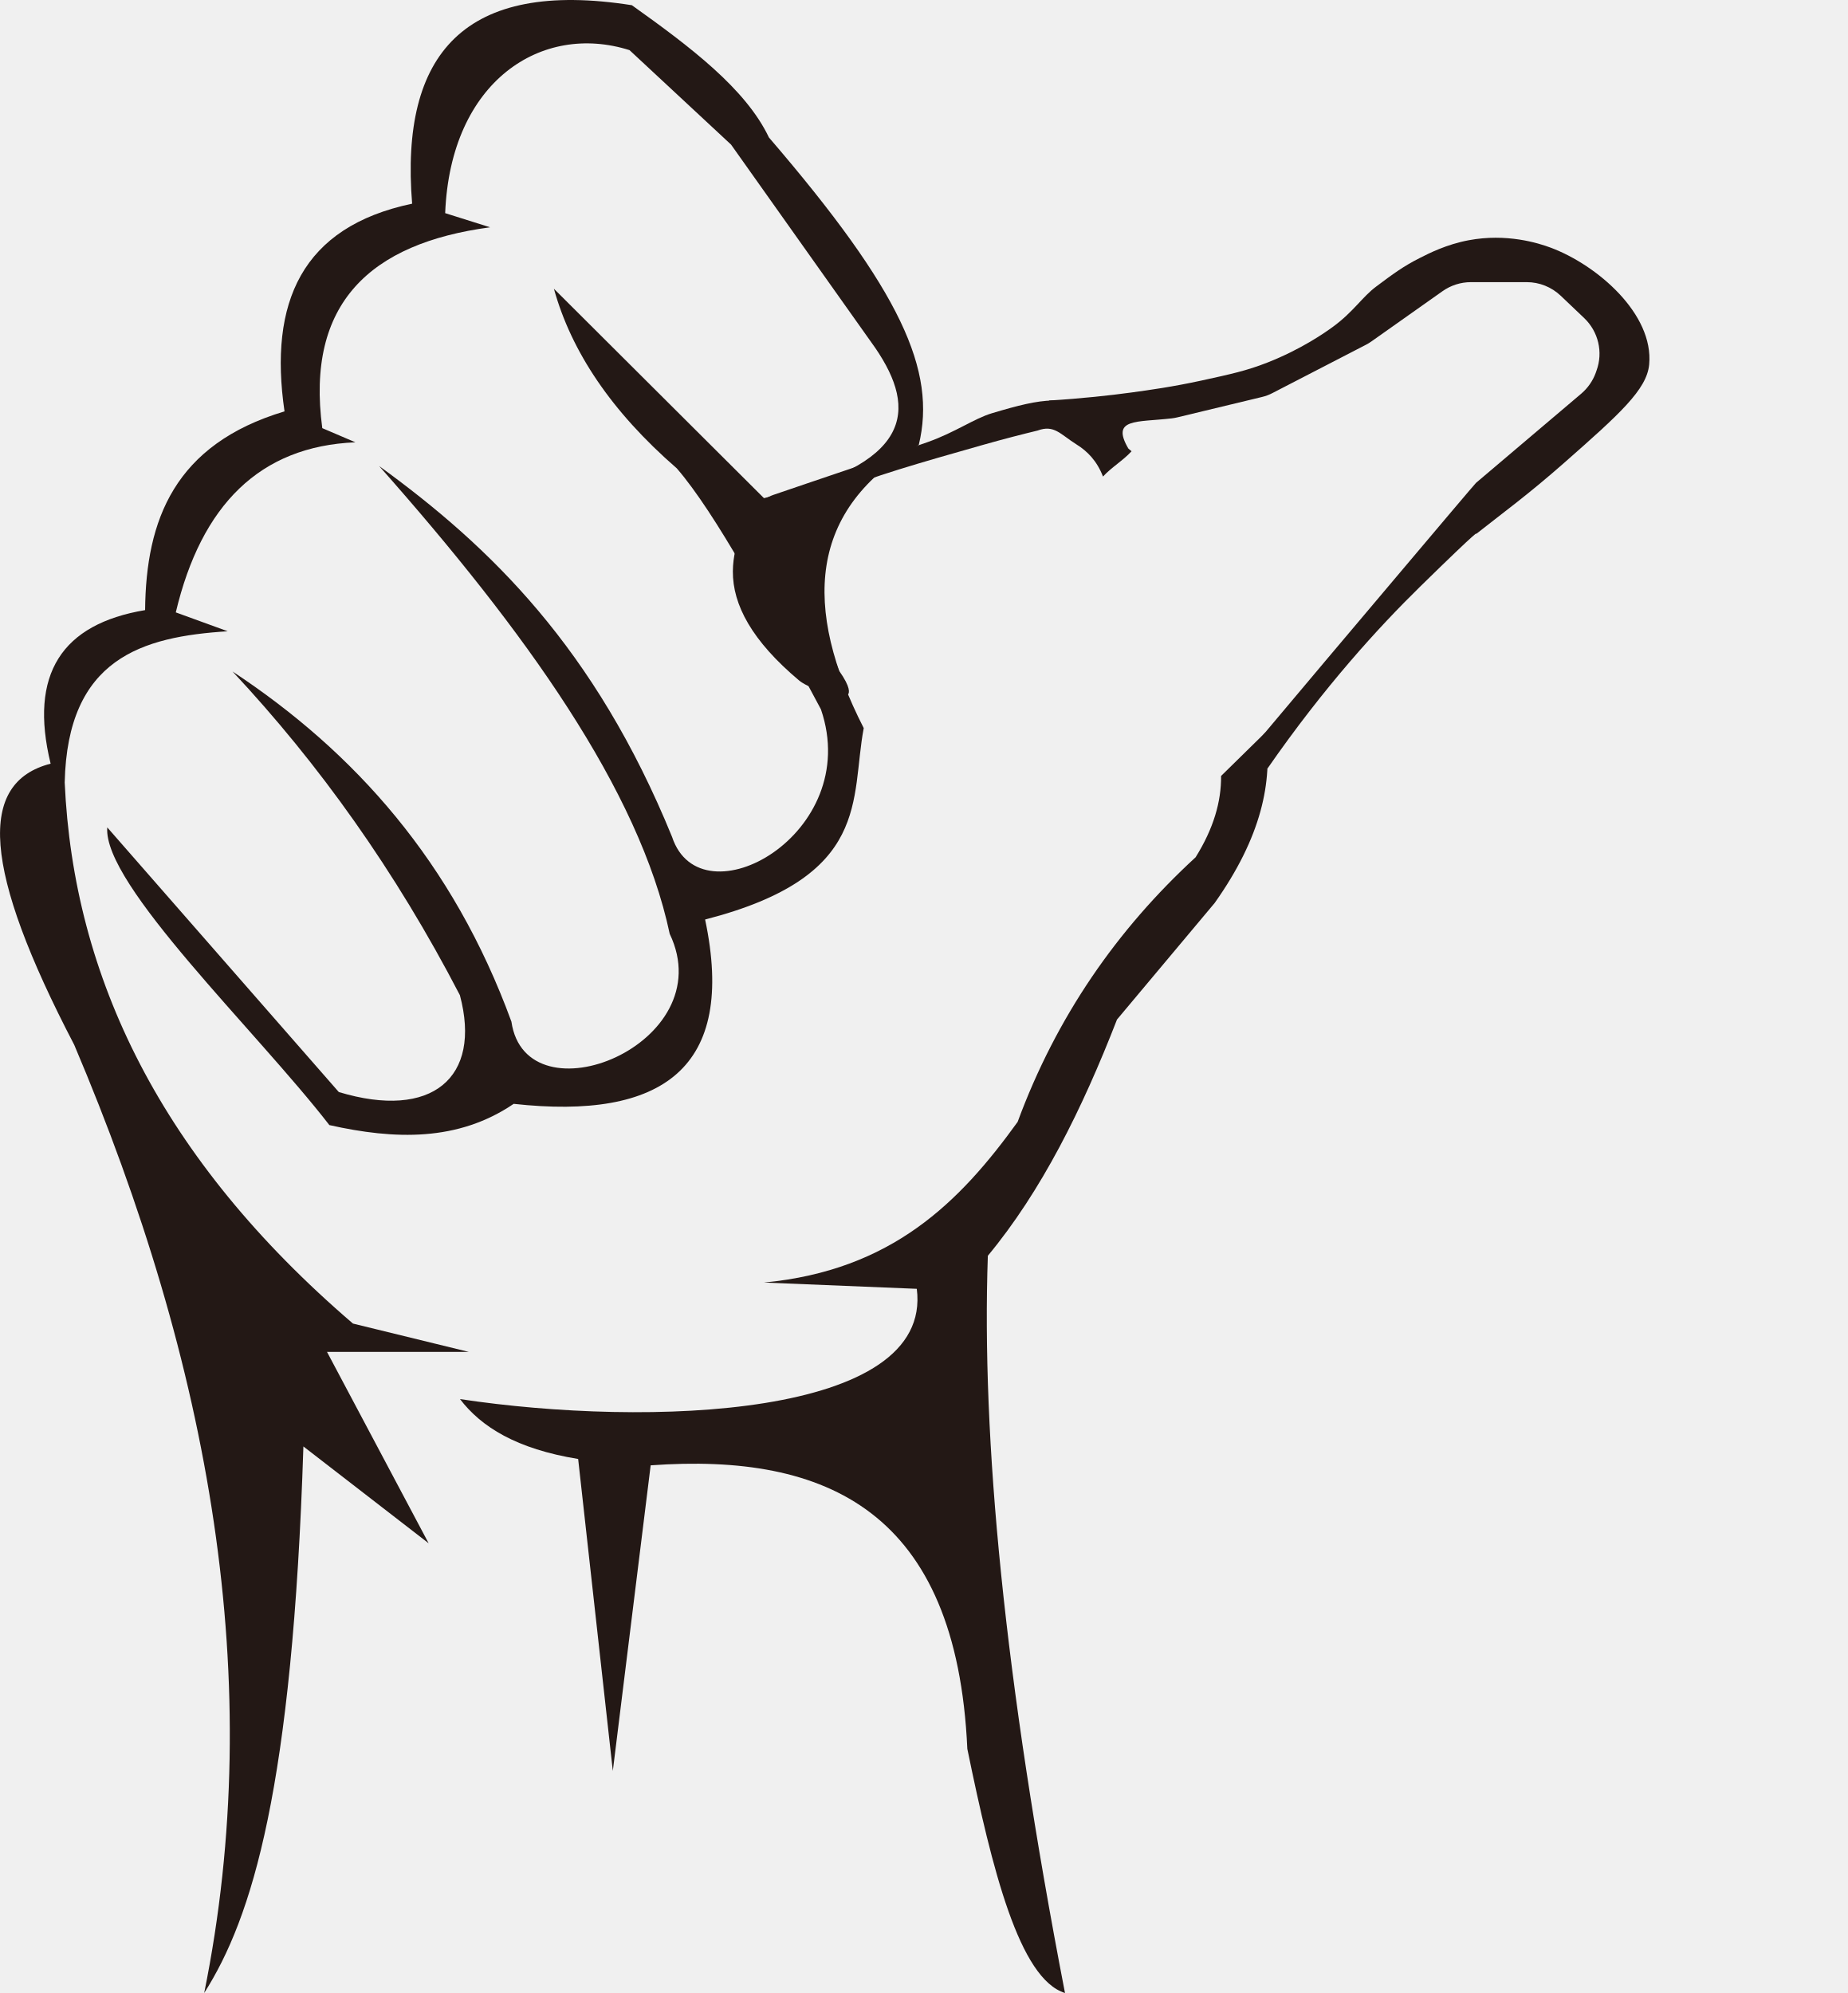
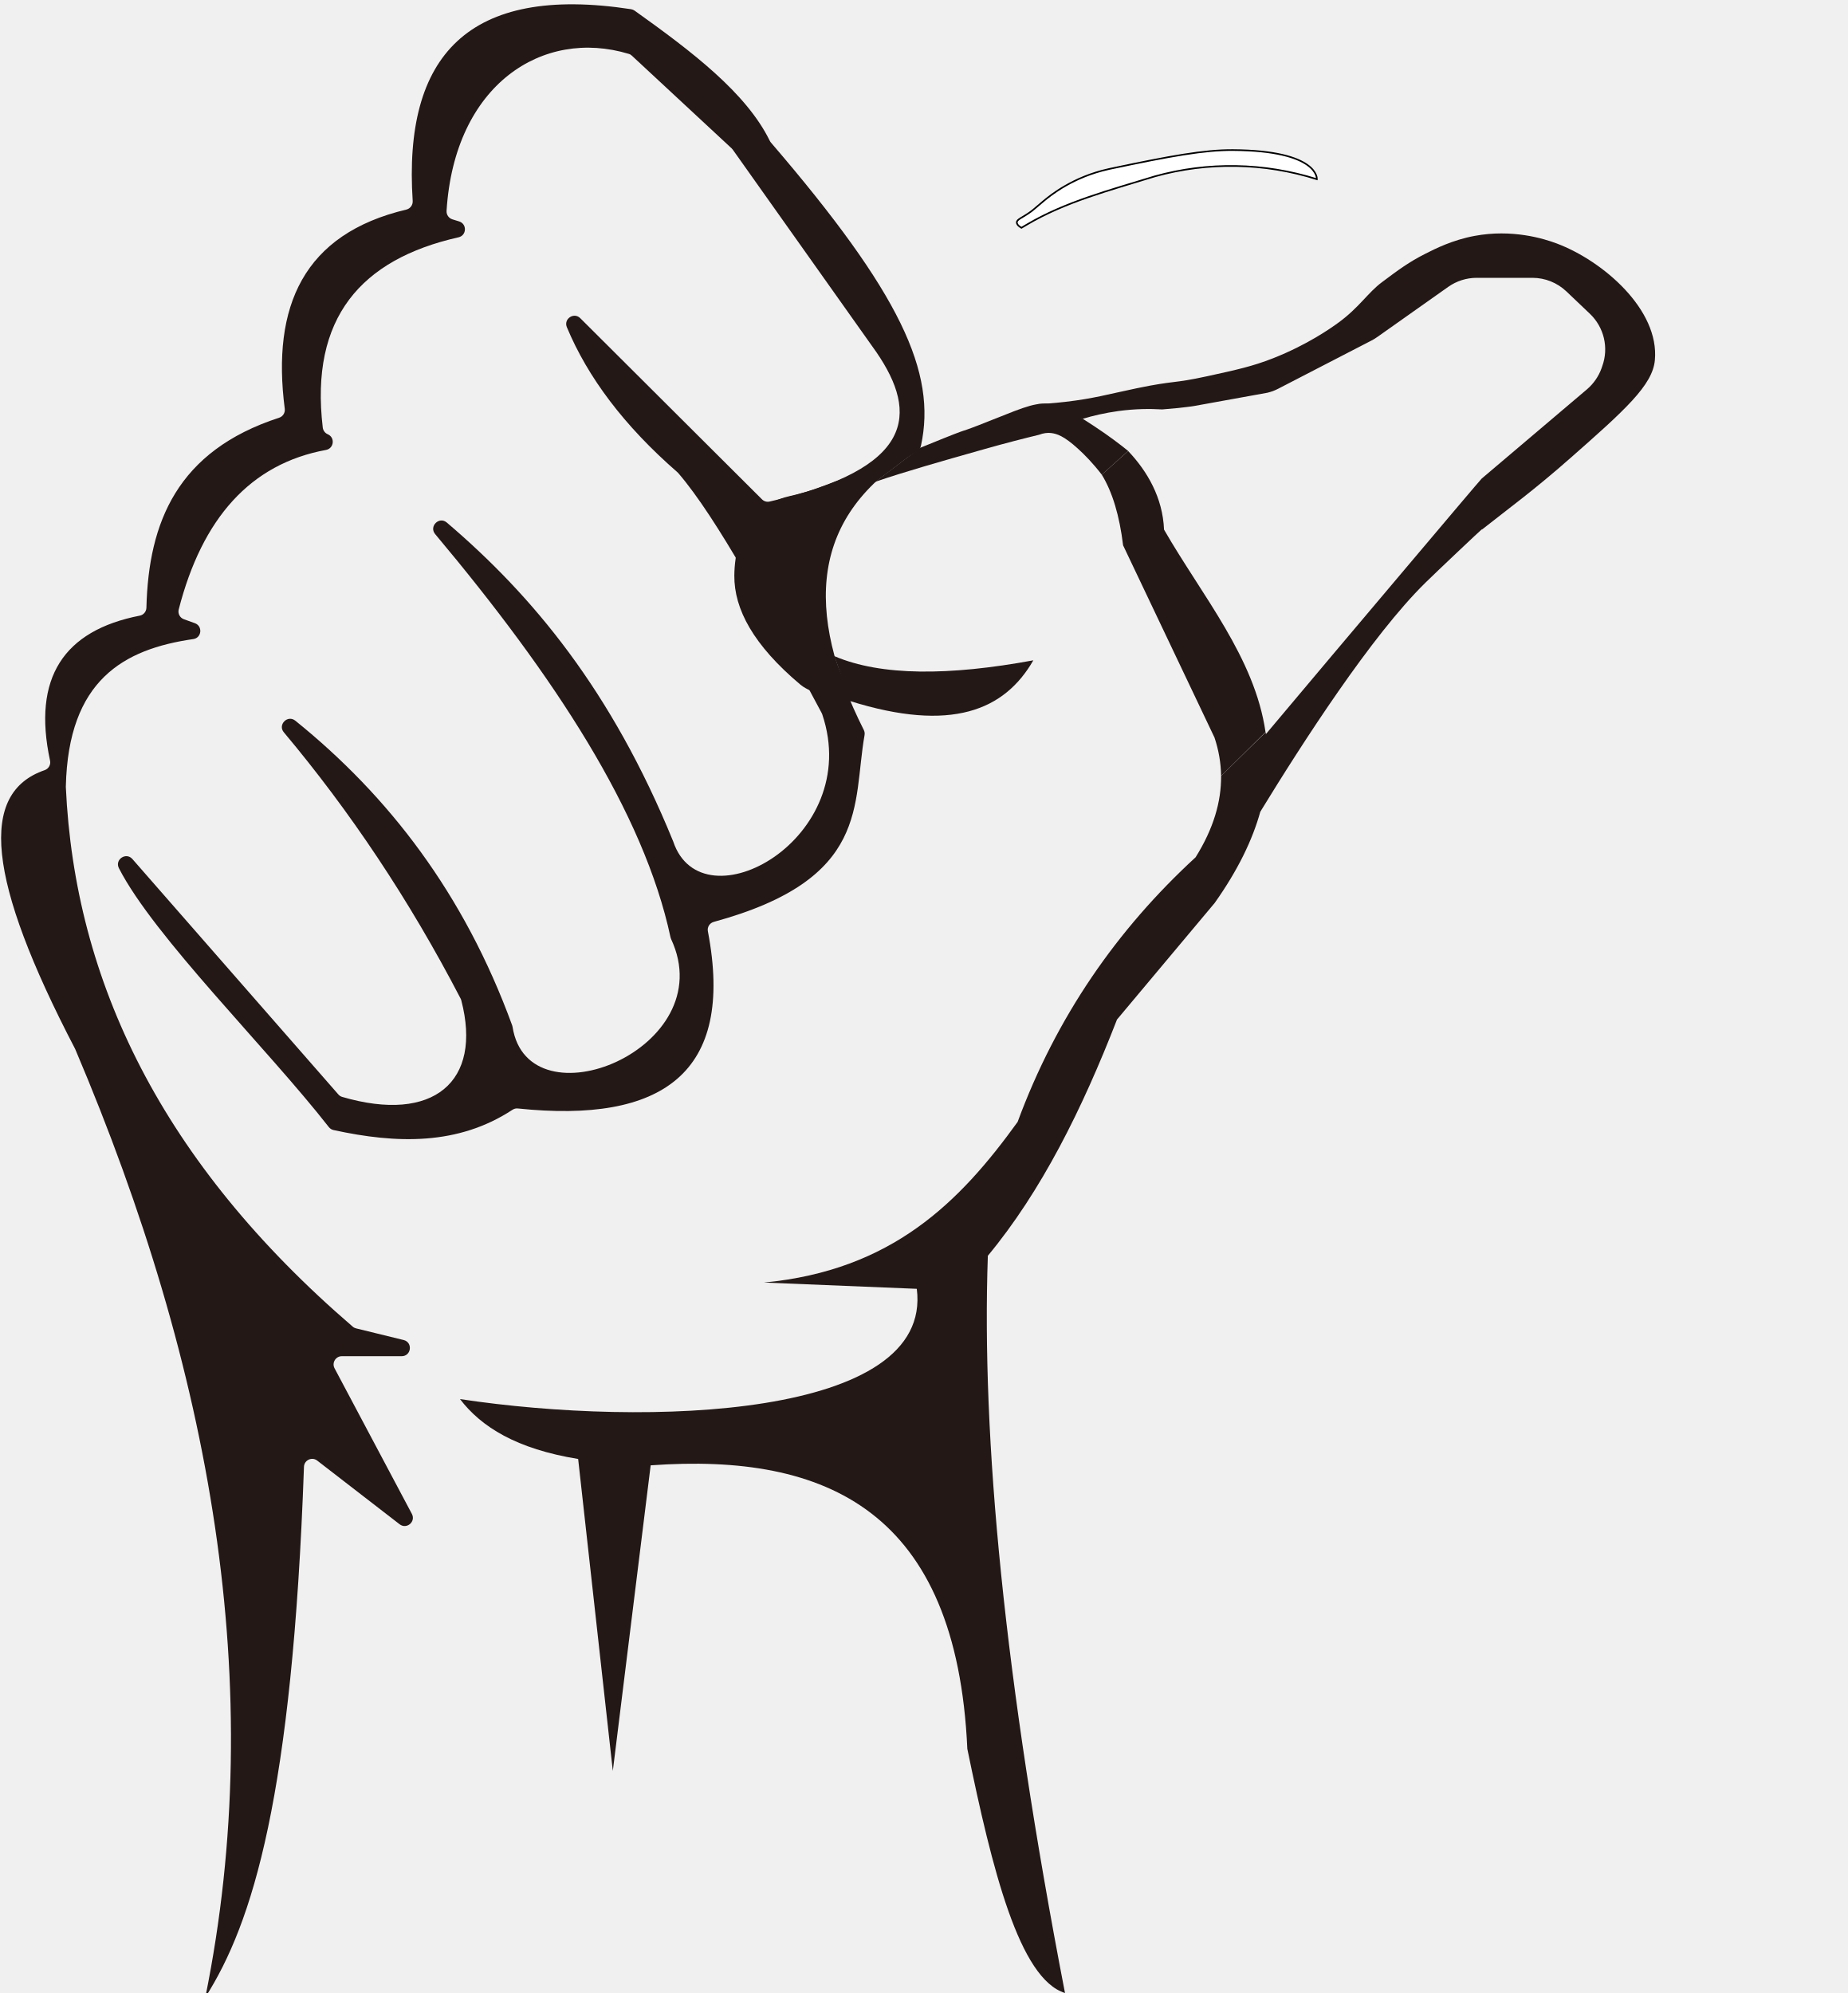
<svg xmlns="http://www.w3.org/2000/svg" version="1.1" id="Layer_1" x="0px" y="0px" viewBox="0 0 2269.9 2449" style="enable-background:new 0 0 2269.9 2449;" xml:space="preserve">
  <style type="text/css">
-     .st0 {
-       fill: #231815;
-     }
-     .st1 {
-       fill: #FFFFFF;
-       stroke: #000000;
-       stroke-width: 2;
-       stroke-miterlimit: 10;
-     }
-     #delete1,
-     #delete2,
-     #between {
-       opacity: 0;
-     }
-   </style>
+ 	.st0{fill:#231815;}
+ 	.st1{fill:#FFFFFF;stroke:#000000;stroke-width:2;stroke-miterlimit:10;}
+ </style>
  <path id="delete2" class="st0" d="M1044.3,861.4c124.8,39.1,190.1,11.4,225.4-50c-103.5,19.1-187.1,19.4-244.4-5.1" />
-   <path class="st0" d="M1293.3,492.1c-20.2,0.5-41.8,5.9-74.5,15.7c-21.8,6.5-45,23.4-78.8,35.4c-56.3,20-130.5,44.6-189.7,64.9  c-8.1,2.8-15.3,7.8-20.5,14.6c-12.2,15.7-29,43.1-29.3,79.3c-0.3,41.2,23.5,85.5,81.2,134c4.8,4,11,6.7,11.9,7.1  c15.7,8.2,42.6,17.8,48.4,10.3c1.4-1.8,4.1-7.9-11.2-29.5c-2.3-5.7-4.6-11.5-6.9-17.2c-16.1-8.8-32.2-17.7-48.3-26.5  c-37.7-55.8-33.5-89.9-28.2-106.6c18.4-58.1,106.6-83.2,259.3-126.6c28.1-8,51.6-13.9,68.1-17.9c20.6-7.6,27.8,4.4,48.2,17.2  c13.1,8.2,24.8,19.9,32.3,39.3c10.4-11.4,24.7-19.7,35.1-31.1c-10.1-8.8-28.6-23.8-47.6-35.9  C1322.5,505.5,1302.9,491.9,1293.3,492.1z" />
-   <path class="st0" d="M1500.4,953.5c0.3,31.4-9.2,64.5-31.3,99.9c-96.6,88.8-171,195.9-218.7,325.2  c-71.3,98.9-154.6,182.4-311.7,197.4l187.8,7.7c20.2,158.7-330.4,170.3-561.3,135.5c26.3,34.3,69.3,61.2,145.2,73.6l42.6,383.3  l46.5-375.5c217.1-15.6,375.9,56.7,389.1,348.4c30.6,149.1,64.1,282.7,120,300h0c-75-388.1-102.6-682-94.8-905.9  c65.7-79.2,115.8-179.8,158.7-290.3l120-143.2c57.4-81,71.5-148.9,62.7-209.9" />
-   <path id="delete1" class="st0" d="M1500.4,953.5c-0.2-16.2-3-31.9-8.1-47.2l-112.3-236.2c-4.4-36.2-13-65.3-26.2-86.8l32.4-28.8  c23.5,24.8,42.5,57,44.1,96.3c46.8,81.4,111.5,157.3,124.7,248.8" />
-   <path class="st0" d="M250.9,2449c58.9-92.6,108.5-251.9,121.9-671.6l153.9,119l-124.9-235.2H576l-142.3-34.8  c-236-202.4-343.4-425.7-354.2-664.9c3.4-152.6,95-179.1,200.3-185.8L216,752.5c31.4-132.2,103.4-204.1,220.7-209L396,526.1  C375.5,372.8,454.8,299,602.2,279.3L547,261.9C553.5,99.3,665.8,27.5,773.5,61.6l124.8,116.1l177.1,249.7  c52.5,76.7,46.3,144.4-136.7,184.7L680.6,354.8c21.3,76.8,70.2,150.5,151,220.7c47.4,54.8,111.9,174,177.1,296.1  c52.6,153.4-147.6,263.6-182.9,156.8c-94.9-232.5-223.5-356.7-360-455.8c179.7,202.8,319.7,398.3,357.1,574.9  c64.9,135.7-176.4,232.5-194.5,107.9C556.6,1058.9,435.6,924,285.7,825.1c106.4,113.7,200.3,245.3,279.4,397.8  c27.1,101.5-34.4,153.6-148.8,119l-284.5-325.2c-5.5,70.2,183,249.6,272.9,365.8c80.4,18,158,20.4,226.5-26.1  c182.5,20.1,273.9-43.4,235.2-226.5c205.1-52.8,178.4-147.9,194.9-235.2c-75.5-148-69-269.2,67.6-347.8  c22.2-91.5-21.8-189.2-184.1-378C916.2,108.8,847.8,57.3,776.4,6.4c-205.5-32.3-285,59.3-270,243.9  c-135.9,28.5-176.3,121.6-156.8,255.2c-135.1,40.5-170.3,133.3-171.3,244.2c-102.2,17.1-143,78.4-116.1,188.7  c-90,23.2-83.9,129,29,345.5C258.2,1677.4,328.4,2066.5,250.9,2449L250.9,2449z" />
+   <path class="st0" d="M1075.8,591.9c36.7-12.5,81-25.1,132.6-39.7c28.1-8,51.6-13.9,68.1-17.9c5.9-2.2,10.7-2.7,15-2.2  c6.9,0.9,15.4,3.2,33.2,19.4c7.9,7.2,18.3,17.7,29.1,31.8c6.3-5.7,12.6-11.3,18.9-17c4.5-4.1,9-8.1,13.5-12.2  c-9.4-7.6-23.6-18.5-41.7-30.4c-24.2-15.8-36.2-23.7-49.5-26.5c-19.9-4.2-34,2.1-74.8,18.3c-55.7,22.3-13.1,3.6-82.2,31.8  c-1.3,0.5-4,1.6-7.7,3.1" />
+   <path class="st0" d="M1130.3,550.6c-22.4,9.1-83.1,33.7-116,45.7c-11.1,4.1-17.5,6.4-26.8,9c-15.2,4.3-20.4,4.4-30.4,8.3  c0,0-13.6,5.3-25.5,14.4c-21.6,16.6-29.1,53.1-29.3,79.3c-0.3,41.2,23.5,85.5,81.2,134c4.2,3.5,9.4,6,11.3,6.8c0,0,0.3,0.1,0.6,0.3  c14,6.2,42.8,18.8,49,12.2c1.5-1.6,4.5-7.3-10.5-31.4c-1.2-2.8-2.3-5.7-3.4-8.6c-1.9-4.9-3.5-9.6-5.1-14.2c-6.9-1.5-15-3.9-23.8-7.7  c-9.8-4.2-17.9-9-24.1-13.2c-37.7-55.8-33.5-89.9-28.2-106.6c12.2-38.4,54.9-62.4,126.7-86.9" />
+   <path class="st0" d="M1500.4,953.5c0.3,31.4-9.2,64.5-31.3,99.9c-96.6,88.8-171,195.9-218.7,325.2  c-71.3,98.9-154.6,182.4-311.7,197.4l187.8,7.7c20.2,158.7-330.4,170.3-561.3,135.5c26.3,34.3,69.3,61.2,145.2,73.6l42.6,383.3  l46.5-375.5c217.1-15.6,375.9,56.7,389.1,348.4c30.6,149.1,64.1,282.7,120,300l0,0c-75-388.1-102.6-682-94.8-905.9  c65.7-79.2,115.8-179.8,158.7-290.3l120-143.2c57.4-81,71.5-148.9,62.7-209.9" />
+   <path id="delete1" class="st0" d="M1500.4,953.5c-0.2-16.2-3-31.9-8.1-47.2L1380,670.1c-4.4-36.2-13-65.3-26.2-86.8l32.4-29.1  c23.5,24.8,42.5,57.3,44.1,96.6c46.8,81.4,111.5,157.3,124.7,248.8" />
+   <path class="st0" d="M252.3,2454.3c58-91.1,106.9-246.9,121.2-651.9c0.3-8.2,9.8-12.7,16.3-7.6L491,1873c8.6,6.7,20.2-3.1,15.1-12.7  l-95-178.9c-3.6-6.7,1.3-14.9,8.9-14.9h73.5c12,0,14-17.1,2.4-19.9l-58.4-14.3c-1.6-0.4-3-1.1-4.2-2.2  C198.7,1428.3,91.8,1205.6,80.9,967.2c0-0.3,0-0.5,0-0.8c3-130.7,70.9-168.7,156.6-181.1c10.4-1.5,11.8-15.9,2-19.5l-13.6-4.9  c-4.9-1.8-7.6-7-6.3-12c28.8-112.1,88.1-178.9,180.9-196c9.9-1.8,11.5-15.3,2.2-19.3l0,0c-3.3-1.4-5.6-4.5-6.1-8.1  c-16-135,47.1-206.9,166.8-233.9c10.1-2.3,10.6-16.4,0.8-19.5l-8.4-2.6c-4.4-1.4-7.3-5.6-7.1-10.2c9.7-155.9,118.6-225,223.9-193.1  c1.5,0.4,2.8,1.2,3.9,2.3L899,182.3c0.5,0.5,1,1,1.4,1.6l176.5,248.9c52,75.9,46.4,143-131.2,183.5c-3.4,0.8-6.9-0.2-9.4-2.7  L713,391c-7.8-7.8-20.7,0.8-16.5,11c25.7,61.6,70.2,121.1,135.9,178.3c0.4,0.3,0.7,0.7,1,1c47.3,54.9,111.4,173.4,176.2,294.8  c0.3,0.5,0.5,1,0.7,1.6c51.6,152.8-147.6,262.4-183.1,156.3c-0.1-0.2-0.1-0.4-0.2-0.5c-75.6-185.2-172.6-301.6-278-391.4  c-9.4-8-22.2,4.7-14.3,14.2c146.2,174.3,256.4,342,289.2,495.5c0.2,0.7,0.4,1.4,0.7,2.1c63,134.8-175.6,230.7-194.8,107.9  c-0.1-0.7-0.3-1.3-0.5-1.9C570.2,1098,477.5,978.1,362.9,885.6c-9.5-7.7-22,5-14.1,14.3c81.1,96.7,153.9,205.3,217.2,327.2  c0.4,0.7,0.6,1.4,0.8,2.1c26.1,99.9-34.1,151.5-146.3,118.7c-1.8-0.5-3.5-1.6-4.7-3l-253.1-289.3c-7.8-8.9-22,0.6-16.6,11.2  c43,84.1,182.8,221.9,257.9,318.1c1.5,1.9,3.5,3.2,5.8,3.7c77.9,17,153.2,18.9,219.9-24.9c2-1.3,4.3-1.9,6.7-1.6  c177,18.5,266.9-42.9,233.4-217.7c-1-5.2,2.2-10.2,7.3-11.6c192.7-52.6,170.2-144.4,185.2-229.4c0.4-2.2,0.1-4.4-0.9-6.4  c-73.2-145.3-66.7-264.5,65.5-342.6c2.4-1.4,4.1-3.8,4.7-6.6c19.7-90.1-25.3-187.5-184.3-372.6c-0.6-0.7-1-1.4-1.4-2.1  C917,114,850,63.2,779.8,13.1c-1.3-0.9-2.8-1.5-4.4-1.8c-200.5-30.7-280,57.5-268.3,235.6c0.3,4.9-2.9,9.4-7.7,10.6  C373,287.4,333.6,376.1,349.9,502.4c0.6,4.8-2.3,9.4-6.9,10.9C217.8,554,182.5,641.8,179.9,746.8c-0.1,4.7-3.5,8.8-8.1,9.7  C78.2,774.8,39.6,832.9,61.5,934.7c1.1,5-1.8,10-6.7,11.7c-80.7,27.8-71.4,133.5,37.5,342.5c0.1,0.2,0.2,0.5,0.3,0.7  C259.7,1683,329.8,2071.9,252.3,2454.3L252.3,2454.3z" />
  <path class="st0" d="M1618.1,392.1" />
-   <path id="good" class="st0" d="M1386.5,551.3c-21.9-37.6,10-32.2,53.2-37.2h0c2.4-0.3,4.8-0.7,7.2-1.3l103.4-24.9  c4.7-1.1,9.3-2.8,13.6-5.1l114.2-59c2.5-1.3,4.9-2.7,7.1-4.3l87.3-61.7c10.2-7.2,22.4-11.1,34.9-11.1h68.6c15.5,0,30.4,6,41.6,16.6  l29,27.6c17.4,16.6,23.4,41.9,15.1,64.5l-1,2.9c-3.6,9.8-9.7,18.5-17.6,25.3l-129.4,109.7c-2.3,1.9-182.7,216.1-184.7,218.3  l-81.1,96.4l9.2,36.8c70.2-101.3,137.3-174.4,187.5-223.6c79.4-77.8,69-64.9,69-64.9c34.8-27.5,63.5-48.1,108.5-87.7  c67.6-59.5,101.5-89.9,104.3-120.7c5.8-61.9-63.5-122-120.8-143.5c-15.7-5.9-54.6-17.9-100.9-9.2c-27.2,5.1-48.3,15.8-60.5,22  c-19.8,10-32.8,19.6-53.2,34.9c-17.1,12.7-27.9,31-53.2,49.5c-9.3,6.8-38.4,27.4-80.7,44c-25.3,9.9-44.1,14-80.7,22  c-36,7.8-63.6,11.6-86.2,14.7c-26.4,3.6-60.9,7.4-101.6,9.9L1386.5,551.3z" />
-   <path id="between" class="st1" d="M1362.2,207.8c0.6-0.1,1-0.2,1.8-0.4c74.7-15.8,115.9-23.2,150.9-23  c106,0.7,103.2,35.8,103.2,35.8l0,0c-64.6-20.4-133.8-21.7-199.1-3.5h0c-55.5,17.1-110.3,31.3-158,59.7l-5.9,3.5  c-4.7-2.7-5.7-5-5.7-6.5c0-4.1,6.7-5.6,17.9-13.8c0.8-0.5,0.8-0.6,14.2-11.9C1291.2,239.5,1318.7,217.4,1362.2,207.8z" />
+   <path id="good" class="st0" d="M1330.4,514.6c12.4-3.7,27.1-7.2,43.8-9.5c20.5-2.8,38.8-2.9,53.8-2l19.4-1.7c2.4-0.3,18-2,20.4-2.6  l89.5-16.2c4.7-1.1,9.3-2.8,13.6-5.1l114.2-59c2.5-1.3,4.9-2.7,7.1-4.3l87.3-61.7c10.2-7.2,22.4-11.1,34.9-11.1h68.6  c15.5,0,30.4,6,41.6,16.6l29,27.6c17.4,16.6,23.4,41.9,15.1,64.5l-1,2.9c-3.6,9.8-9.7,18.5-17.6,25.3l-129.4,109.7  c-2.3,1.9-182.7,216.1-184.7,218.3l-81.1,96.4c-2.1,31.6-4.3,63.3-6.4,94.9c52-85,136.7-216.6,203.1-281.7  c13.2-13,69.2-65.9,69.4-65.7c0.1,0.1-0.4,0.8-0.4,0.8c34.8-27.5,63.5-48.1,108.5-87.7c67.6-59.5,101.5-89.9,104.3-120.7  c5.8-61.9-63.5-122-120.8-143.5c-15.7-5.9-54.6-17.9-100.9-9.2c-27.2,5.1-48.3,15.8-60.5,22c-19.8,10-32.8,19.6-53.2,34.9  c-17.1,12.7-27.9,31-53.2,49.5c-9.3,6.8-38.4,27.4-80.7,44c-25.3,9.9-44.1,14-80.7,22c-43.1,9.4-38.8,4.9-86.2,14.7  c-34.7,7.2-52.8,12.7-88.2,16.8c-14.8,1.7-26.9,2.5-34.9,2.9C1292.9,502.8,1311.7,508.7,1330.4,514.6z" />
+   <path id="between" class="st1" d="M1362.2,207.8c0.6-0.1,1-0.2,1.8-0.4c74.7-15.8,115.9-23.2,150.9-23  c106,0.7,103.2,35.8,103.2,35.8l0,0c-64.6-20.4-133.8-21.7-199.1-3.5l0,0c-55.5,17.1-110.3,31.3-158,59.7l-5.9,3.5  c-4.7-2.7-5.7-5-5.7-6.5c0-4.1,6.7-5.6,17.9-13.8c0.8-0.5,0.8-0.6,14.2-11.9C1291.2,239.5,1318.7,217.4,1362.2,207.8z" />
</svg>
